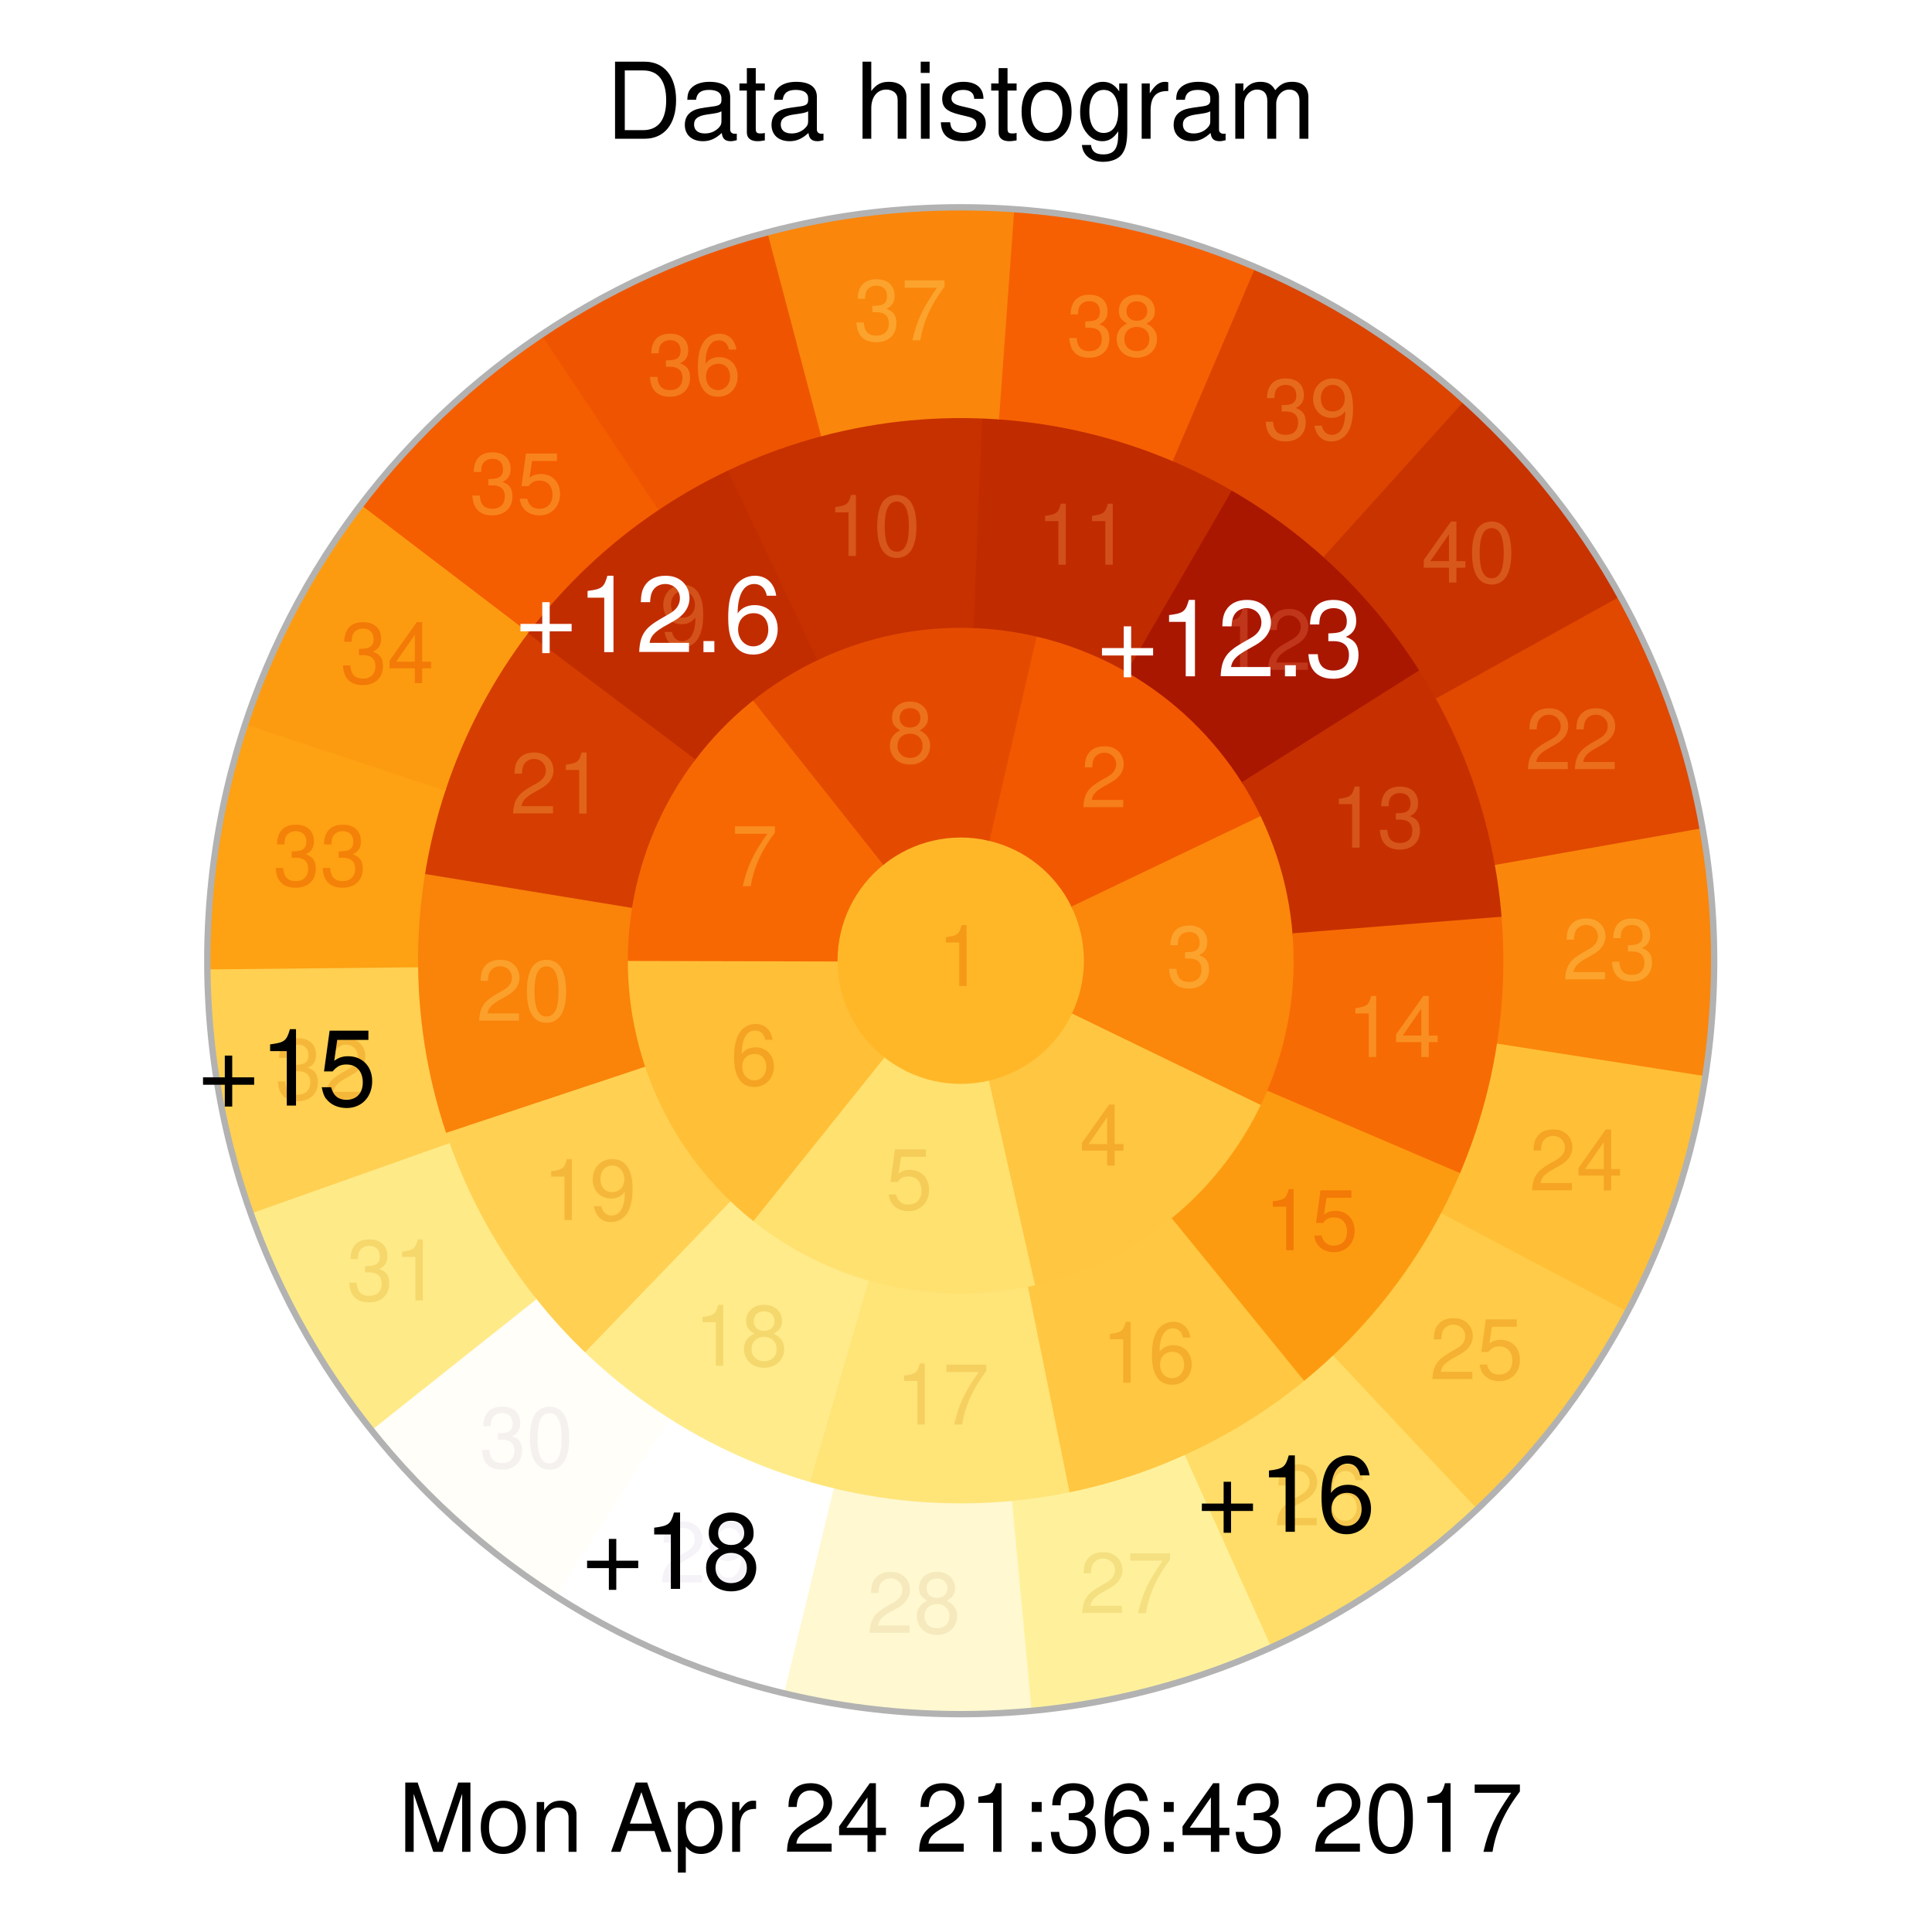
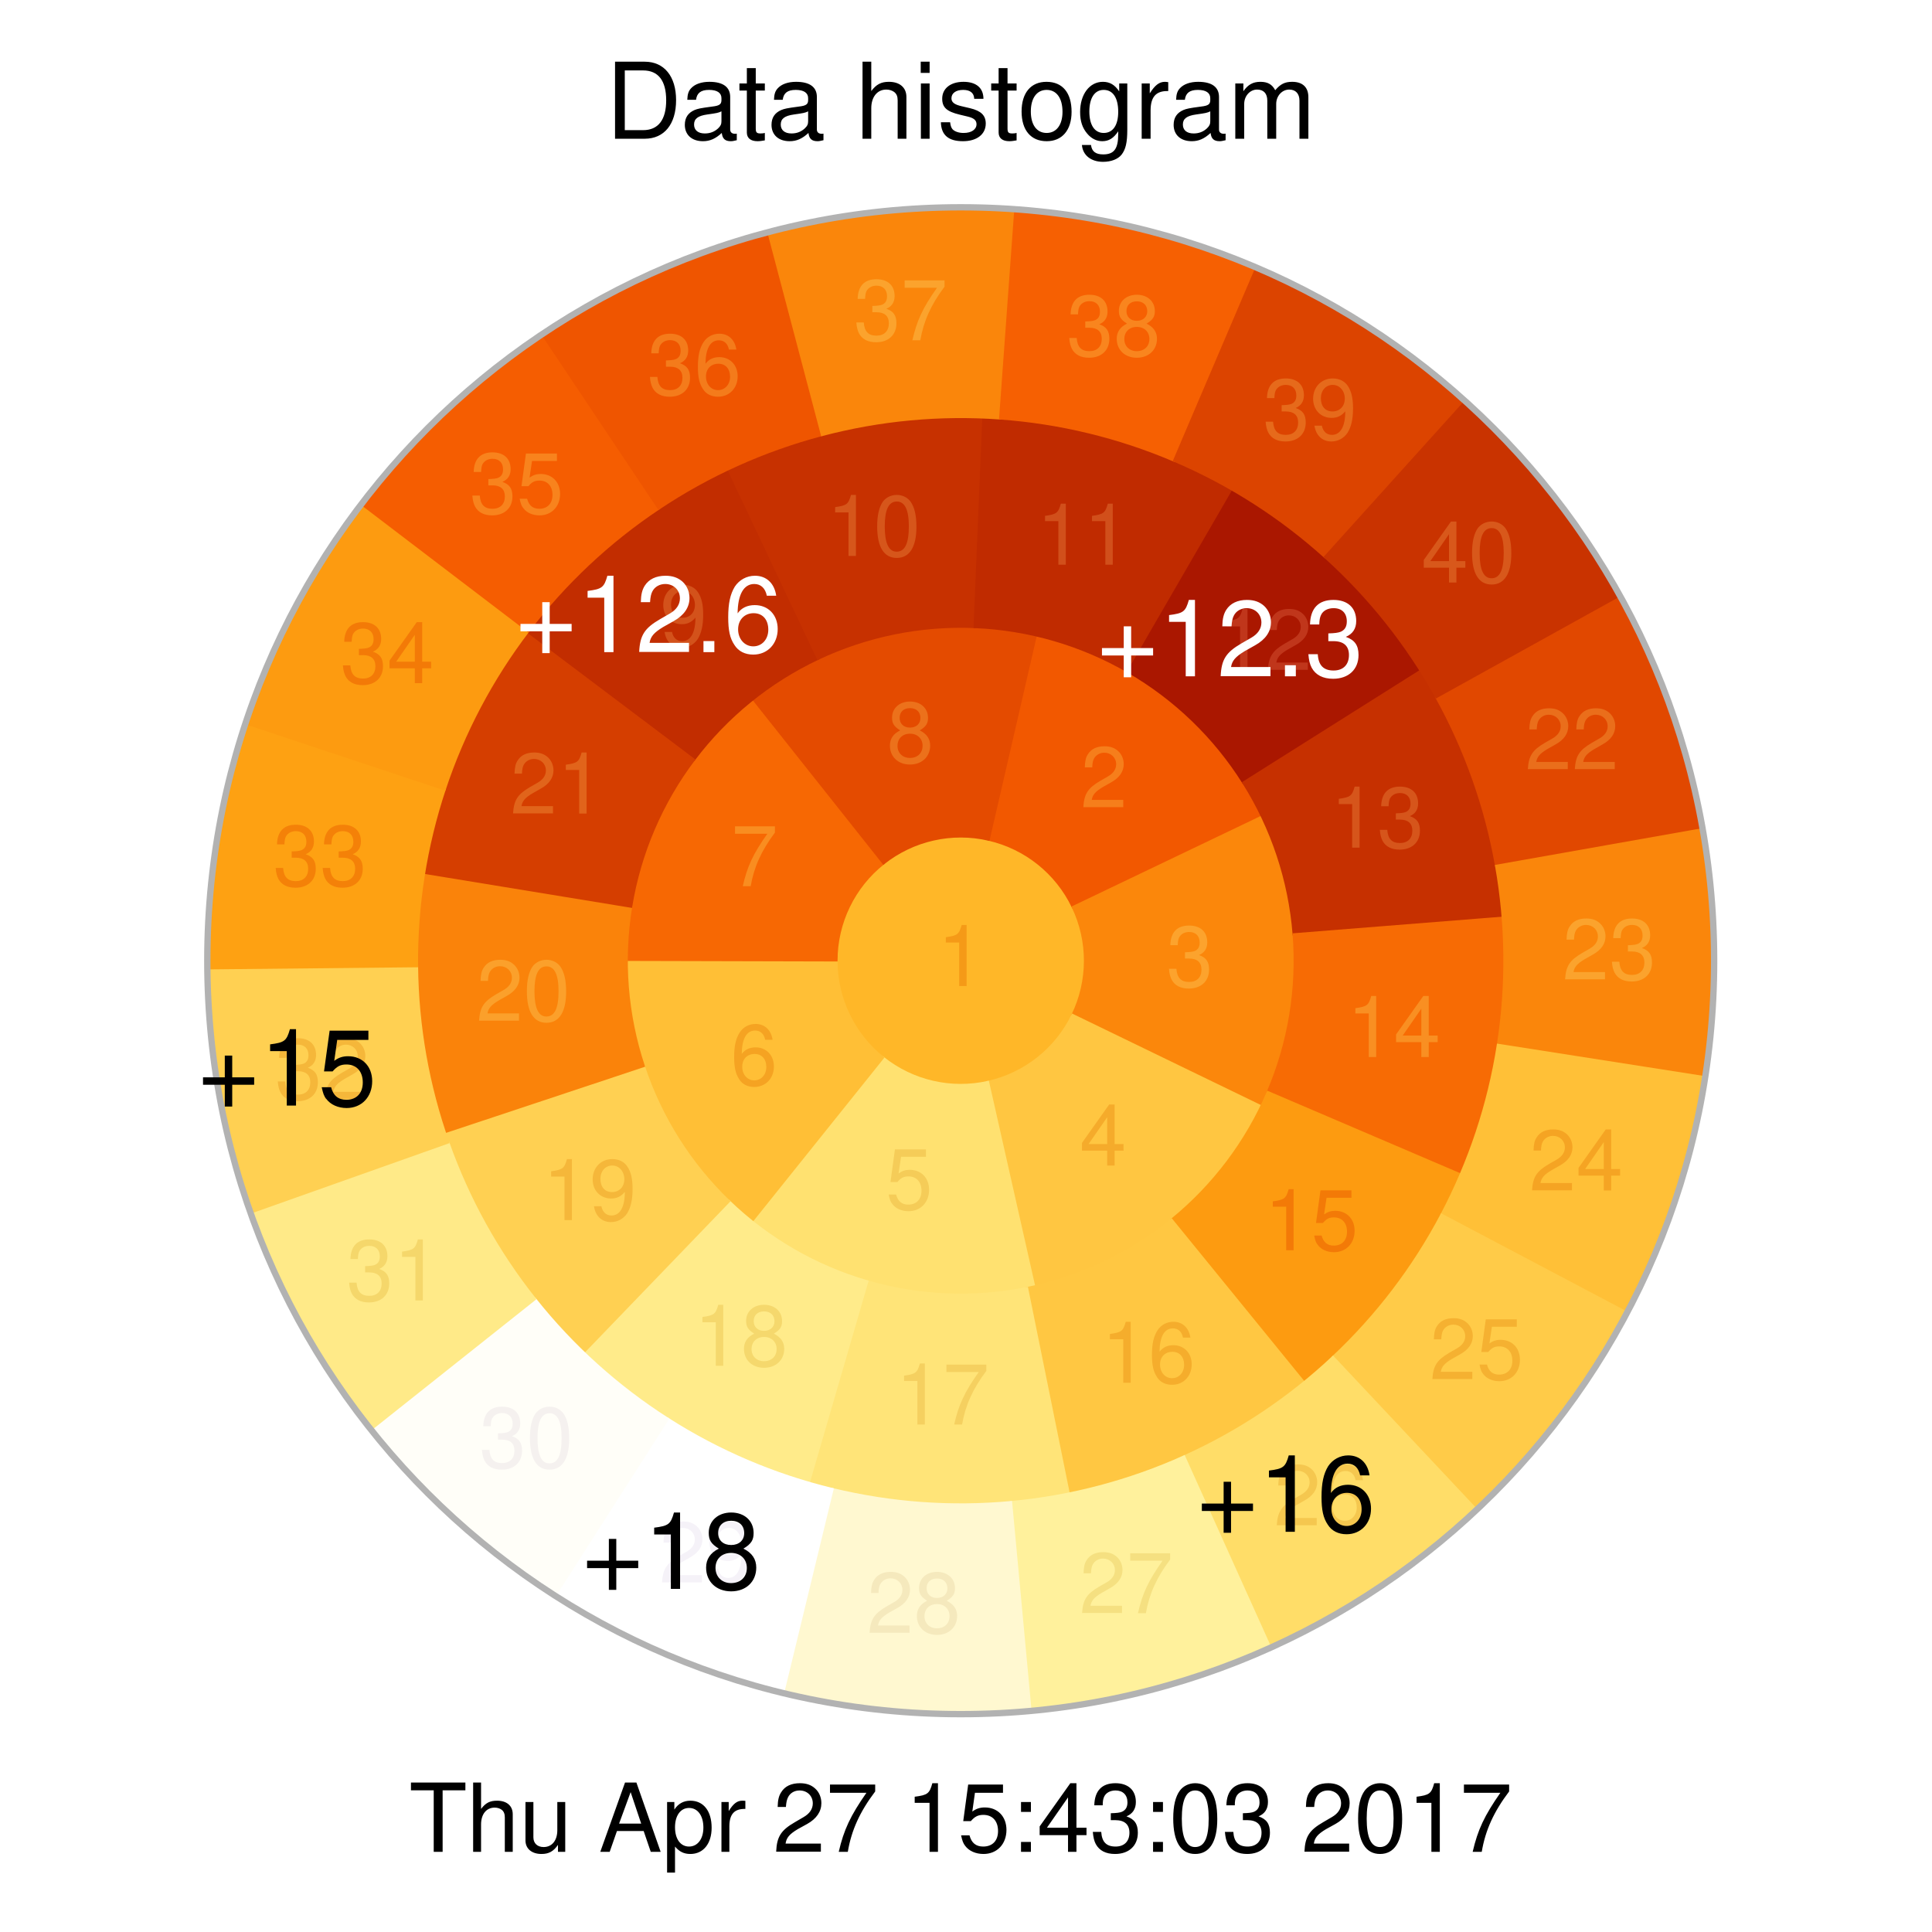
<svg xmlns="http://www.w3.org/2000/svg" x="0" y="0" width="000183" height="000183">
  <polygon points="  0,0  000183,0  000183,000183  0,000183" style="fill: #ffffff;" />
  <g transform="translate(000091, 000091)">
    <g>
      <text x="-29.55" y="-29.23" style=" font-family: Helvetica; font-size: 10.00px; font-weight: 500; text-anchor: middle; fill: #b2b2b2; stroke: #b2b2b2; stroke-linecap: round; stroke-width: 1.00px;">
+12.6
</text>
      <text x="25.53" y="-26.94" style=" font-family: Helvetica; font-size: 10.00px; font-weight: 500; text-anchor: middle; fill: #b2b2b2; stroke: #b2b2b2; stroke-linecap: round; stroke-width: 1.00px;">
+12.3
</text>
      <text x="30.82" y="54.09" style=" font-family: Helvetica; font-size: 10.00px; font-weight: 500; text-anchor: middle; fill: none; stroke: none;">
+16
</text>
      <text x="-27.41" y="59.50" style=" font-family: Helvetica; font-size: 10.00px; font-weight: 500; text-anchor: middle; fill: none; stroke: none;">
+18
</text>
      <text x="-63.79" y="13.72" style=" font-family: Helvetica; font-size: 10.00px; font-weight: 500; text-anchor: middle; fill: none; stroke: none;">
+15
</text>
    </g>
    <g>
      <g>
        <circle cx="0.00" cy="0.00" r="11.768" style=" fill: #ffb728; stroke: #ffb728; stroke-linecap: round; stroke-width: 0.20px;" />
        <path d="M 10.616 -5.08 A 11.768 11.768 0 0 0 2.647 -11.467 L 7.116 -30.823 A 31.634 31.634 0 0 1 28.535 -13.654 Z" style=" fill: #f25800; stroke: #f25800; stroke-linecap: round; stroke-width: 0.20px;" />
        <path d="M 10.59 5.133 A 11.768 11.768 0 0 0 10.616 -5.08 L 28.535 -13.654 A 31.634 31.634 0 0 1 28.467 13.796 Z" style=" fill: #fb870b; stroke: #fb870b; stroke-linecap: round; stroke-width: 0.20px;" />
        <path d="M 2.59 11.48 A 11.768 11.768 0 0 0 10.59 5.133 L 28.467 13.796 A 31.634 31.634 0 0 1 6.962 30.858 Z" style=" fill: #ffc641; stroke: #ffc641; stroke-linecap: round; stroke-width: 0.20px;" />
        <path d="M -7.36 9.182 A 11.768 11.768 0 0 0 2.59 11.48 L 6.962 30.858 A 31.634 31.634 0 0 1 -19.785 24.683 Z" style=" fill: #ffe170; stroke: #ffe170; stroke-linecap: round; stroke-width: 0.20px;" />
        <path d="M -11.768 -0.029 A 11.768 11.768 0 0 0 -7.36 9.182 L -19.785 24.683 A 31.634 31.634 0 0 1 -31.634 -0.079 Z" style=" fill: #ffbf36; stroke: #ffbf36; stroke-linecap: round; stroke-width: 0.20px;" />
        <path d="M -7.314 -9.219 A 11.768 11.768 0 0 0 -11.768 -0.029 L -31.634 -0.079 A 31.634 31.634 0 0 1 -19.662 -24.782 Z" style=" fill: #f76803; stroke: #f76803; stroke-linecap: round; stroke-width: 0.20px;" />
        <path d="M 2.647 -11.467 A 11.768 11.768 0 0 0 -7.314 -9.219 L -19.662 -24.782 A 31.634 31.634 0 0 1 7.116 -30.823 Z" style=" fill: #e44b00; stroke: #e44b00; stroke-linecap: round; stroke-width: 0.20px;" />
        <path d="M -13.523 -28.598 A 31.634 31.634 0 0 0 -25.264 -19.038 L -41.129 -30.993 A 51.499 51.499 0 0 1 -22.015 -46.557 Z" style=" fill: #c22d00; stroke: #c22d00; stroke-linecap: round; stroke-width: 0.20px;" />
        <path d="M 1.316 -31.607 A 31.634 31.634 0 0 0 -13.523 -28.598 L -22.015 -46.557 A 51.499 51.499 0 0 1 2.143 -51.455 Z" style=" fill: #c73100; stroke: #c73100; stroke-linecap: round; stroke-width: 0.20px;" />
        <path d="M 15.854 -27.375 A 31.634 31.634 0 0 0 1.316 -31.607 L 2.143 -51.455 A 51.499 51.499 0 0 1 25.81 -44.565 Z" style=" fill: #c02b00; stroke: #c02b00; stroke-linecap: round; stroke-width: 0.20px;" />
        <path d="M 26.759 -16.871 A 31.634 31.634 0 0 0 15.854 -27.375 L 25.81 -44.565 A 51.499 51.499 0 0 1 43.564 -27.466 Z" style=" fill: #aa1700; stroke: #aa1700; stroke-linecap: round; stroke-width: 0.20px;" />
        <path d="M 31.535 -2.503 A 31.634 31.634 0 0 0 26.759 -16.871 L 43.564 -27.466 A 51.499 51.499 0 0 1 51.338 -4.075 Z" style=" fill: #c63000; stroke: #c63000; stroke-linecap: round; stroke-width: 0.20px;" />
        <path d="M 29.086 12.438 A 31.634 31.634 0 0 0 31.535 -2.503 L 51.338 -4.075 A 51.499 51.499 0 0 1 47.351 20.25 Z" style=" fill: #f76b04; stroke: #f76b04; stroke-linecap: round; stroke-width: 0.20px;" />
        <path d="M 19.974 24.531 A 31.634 31.634 0 0 0 29.086 12.438 L 47.351 20.25 A 51.499 51.499 0 0 1 32.517 39.935 Z" style=" fill: #fd9b10; stroke: #fd9b10; stroke-linecap: round; stroke-width: 0.20px;" />
        <path d="M 6.286 31.003 A 31.634 31.634 0 0 0 19.974 24.531 L 32.517 39.935 A 51.499 51.499 0 0 1 10.233 50.472 Z" style=" fill: #ffc742; stroke: #ffc742; stroke-linecap: round; stroke-width: 0.20px;" />
        <path d="M -8.842 30.373 A 31.634 31.634 0 0 0 6.286 31.003 L 10.233 50.472 A 51.499 51.499 0 0 1 -14.394 49.447 Z" style=" fill: #ffe478; stroke: #ffe478; stroke-linecap: round; stroke-width: 0.20px;" />
        <path d="M -21.944 22.785 A 31.634 31.634 0 0 0 -8.842 30.373 L -14.394 49.447 A 51.499 51.499 0 0 1 -35.725 37.094 Z" style=" fill: #ffeb8a; stroke: #ffeb8a; stroke-linecap: round; stroke-width: 0.20px;" />
        <path d="M -30.019 9.977 A 31.634 31.634 0 0 0 -21.944 22.785 L -35.725 37.094 A 51.499 51.499 0 0 1 -48.871 16.243 Z" style=" fill: #ffd052; stroke: #ffd052; stroke-linecap: round; stroke-width: 0.20px;" />
        <path d="M -31.217 -5.116 A 31.634 31.634 0 0 0 -30.019 9.977 L -48.871 16.243 A 51.499 51.499 0 0 1 -50.821 -8.329 Z" style=" fill: #fa830a; stroke: #fa830a; stroke-linecap: round; stroke-width: 0.20px;" />
        <path d="M -25.264 -19.038 A 31.634 31.634 0 0 0 -31.217 -5.116 L -50.821 -8.329 A 51.499 51.499 0 0 1 -41.129 -30.993 Z" style=" fill: #d53e00; stroke: #d53e00; stroke-linecap: round; stroke-width: 0.20px;" />
        <path d="M 50.709 -8.989 A 51.499 51.499 0 0 0 45.042 -24.967 L 62.417 -34.598 A 71.365 71.365 0 0 1 70.269 -12.457 Z" style=" fill: #e14800; stroke: #e14800; stroke-linecap: round; stroke-width: 0.20px;" />
        <path d="M 50.88 7.963 A 51.499 51.499 0 0 0 50.709 -8.989 L 70.269 -12.457 A 71.365 71.365 0 0 1 70.507 11.034 Z" style=" fill: #fa860b; stroke: #fa860b; stroke-linecap: round; stroke-width: 0.20px;" />
        <path d="M 45.538 24.052 A 51.499 51.499 0 0 0 50.88 7.963 L 70.507 11.034 A 71.365 71.365 0 0 1 63.104 33.33 Z" style=" fill: #ffc037; stroke: #ffc037; stroke-linecap: round; stroke-width: 0.20px;" />
        <path d="M 35.261 37.535 A 51.499 51.499 0 0 0 45.538 24.052 L 63.104 33.33 A 71.365 71.365 0 0 1 48.862 52.014 Z" style=" fill: #ffcb48; stroke: #ffcb48; stroke-linecap: round; stroke-width: 0.20px;" />
        <path d="M 21.163 46.95 A 51.499 51.499 0 0 0 35.261 37.535 L 48.862 52.014 A 71.365 71.365 0 0 1 29.326 65.061 Z" style=" fill: #ffdd68; stroke: #ffdd68; stroke-linecap: round; stroke-width: 0.20px;" />
        <path d="M 4.771 51.278 A 51.499 51.499 0 0 0 21.163 46.95 L 29.326 65.061 A 71.365 71.365 0 0 1 6.612 71.058 Z" style=" fill: #fff19c; stroke: #fff19c; stroke-linecap: round; stroke-width: 0.20px;" />
        <path d="M -12.137 50.049 A 51.499 51.499 0 0 0 4.771 51.278 L 6.612 71.058 A 71.365 71.365 0 0 1 -16.819 69.355 Z" style=" fill: #fff8d0; stroke: #fff8d0; stroke-linecap: round; stroke-width: 0.20px;" />
        <path d="M -27.73 43.396 A 51.499 51.499 0 0 0 -12.137 50.049 L -16.819 69.355 A 71.365 71.365 0 0 1 -38.427 60.136 Z" style=" fill: #ffffff; stroke: #ffffff; stroke-linecap: round; stroke-width: 0.20px;" />
        <path d="M -40.319 32.041 A 51.499 51.499 0 0 0 -27.73 43.396 L -38.427 60.136 A 71.365 71.365 0 0 1 -55.871 44.4 Z" style=" fill: #fffef8; stroke: #fffef8; stroke-linecap: round; stroke-width: 0.20px;" />
        <path d="M -48.538 17.213 A 51.499 51.499 0 0 0 -40.319 32.041 L -55.871 44.4 A 71.365 71.365 0 0 1 -67.261 23.853 Z" style=" fill: #ffea88; stroke: #ffea88; stroke-linecap: round; stroke-width: 0.20px;" />
        <path d="M -51.497 0.52 A 51.499 51.499 0 0 0 -48.538 17.213 L -67.261 23.853 A 71.365 71.365 0 0 1 -71.361 0.721 Z" style=" fill: #ffd052; stroke: #ffd052; stroke-linecap: round; stroke-width: 0.20px;" />
        <path d="M -48.876 -16.229 A 51.499 51.499 0 0 0 -51.497 0.52 L -71.361 0.721 A 71.365 71.365 0 0 1 -67.729 -22.489 Z" style=" fill: #fea112; stroke: #fea112; stroke-linecap: round; stroke-width: 0.20px;" />
        <path d="M -40.958 -31.219 A 51.499 51.499 0 0 0 -48.876 -16.229 L -67.729 -22.489 A 71.365 71.365 0 0 1 -56.757 -43.262 Z" style=" fill: #fd9b10; stroke: #fd9b10; stroke-linecap: round; stroke-width: 0.20px;" />
        <path d="M -28.602 -42.827 A 51.499 51.499 0 0 0 -40.958 -31.219 L -56.757 -43.262 A 71.365 71.365 0 0 1 -39.635 -59.347 Z" style=" fill: #f55d01; stroke: #f55d01; stroke-linecap: round; stroke-width: 0.20px;" />
        <path d="M -13.146 -49.793 A 51.499 51.499 0 0 0 -28.602 -42.827 L -39.635 -59.347 A 71.365 71.365 0 0 1 -18.217 -69.001 Z" style=" fill: #ef5500; stroke: #ef5500; stroke-linecap: round; stroke-width: 0.20px;" />
        <path d="M 3.734 -51.364 A 51.499 51.499 0 0 0 -13.146 -49.793 L -18.217 -69.001 A 71.365 71.365 0 0 1 5.174 -71.177 Z" style=" fill: #fa860b; stroke: #fa860b; stroke-linecap: round; stroke-width: 0.20px;" />
        <path d="M 20.209 -47.368 A 51.499 51.499 0 0 0 3.734 -51.364 L 5.174 -71.177 A 71.365 71.365 0 0 1 28.005 -65.64 Z" style=" fill: #f66002; stroke: #f66002; stroke-linecap: round; stroke-width: 0.20px;" />
        <path d="M 34.495 -38.24 A 51.499 51.499 0 0 0 20.209 -47.368 L 28.005 -65.64 A 71.365 71.365 0 0 1 47.801 -52.991 Z" style=" fill: #dc4400; stroke: #dc4400; stroke-linecap: round; stroke-width: 0.20px;" />
        <path d="M 45.042 -24.967 A 51.499 51.499 0 0 0 34.495 -38.24 L 47.801 -52.991 A 71.365 71.365 0 0 1 62.417 -34.598 Z" style=" fill: #c93300; stroke: #c93300; stroke-linecap: round; stroke-width: 0.20px;" />
      </g>
      <g>
        <text x="0.00" y="2.40" style=" font-family: Helvetica; font-size: 8.00px; font-weight: 500; text-anchor: middle; fill: #f59a17; stroke: none;">
1
</text>
        <text x="13.57" y="-14.53" style=" font-family: Helvetica; font-size: 8.00px; font-weight: 500; text-anchor: middle; fill: #f67e1b; stroke: none;">
2
</text>
        <text x="21.70" y="2.45" style=" font-family: Helvetica; font-size: 8.00px; font-weight: 500; text-anchor: middle; fill: #fca32d; stroke: none;">
3
</text>
        <text x="13.49" y="19.40" style=" font-family: Helvetica; font-size: 8.00px; font-weight: 500; text-anchor: middle; fill: #f5ab2b; stroke: none;">
4
</text>
        <text x="-4.88" y="23.54" style=" font-family: Helvetica; font-size: 8.00px; font-weight: 500; text-anchor: middle; fill: #f5cc58; stroke: none;">
5
</text>
        <text x="-19.58" y="11.77" style=" font-family: Helvetica; font-size: 8.00px; font-weight: 500; text-anchor: middle; fill: #f5a322; stroke: none;">
6
</text>
        <text x="-19.53" y="-7.06" style=" font-family: Helvetica; font-size: 8.00px; font-weight: 500; text-anchor: middle; fill: #f98d20; stroke: none;">
7
</text>
        <text x="-4.78" y="-18.77" style=" font-family: Helvetica; font-size: 8.00px; font-weight: 500; text-anchor: middle; fill: #ec711b; stroke: none;">
8
</text>
        <text x="-26.25" y="-29.83" style=" font-family: Helvetica; font-size: 8.00px; font-weight: 500; text-anchor: middle; fill: #d3521b; stroke: none;">
9
</text>
        <text x="-8.26" y="-38.34" style=" font-family: Helvetica; font-size: 8.00px; font-weight: 500; text-anchor: middle; fill: #d6561b; stroke: none;">
10
</text>
        <text x="11.62" y="-37.51" style=" font-family: Helvetica; font-size: 8.00px; font-weight: 500; text-anchor: middle; fill: #d14f1b; stroke: none;">
11
</text>
        <text x="28.83" y="-27.54" style=" font-family: Helvetica; font-size: 8.00px; font-weight: 500; text-anchor: middle; fill: #c0361b; stroke: none;">
12
</text>
        <text x="39.45" y="-10.71" style=" font-family: Helvetica; font-size: 8.00px; font-weight: 500; text-anchor: middle; fill: #d6551b; stroke: none;">
13
</text>
        <text x="41.02" y="9.12" style=" font-family: Helvetica; font-size: 8.00px; font-weight: 500; text-anchor: middle; fill: #f98f22; stroke: none;">
14
</text>
        <text x="33.20" y="27.42" style=" font-family: Helvetica; font-size: 8.00px; font-weight: 500; text-anchor: middle; fill: #f37a07; stroke: none;">
15
</text>
        <text x="17.77" y="39.98" style=" font-family: Helvetica; font-size: 8.00px; font-weight: 500; text-anchor: middle; fill: #f5ad2c; stroke: none;">
16
</text>
        <text x="-1.73" y="43.93" style=" font-family: Helvetica; font-size: 8.00px; font-weight: 500; text-anchor: middle; fill: #f5d060; stroke: none;">
17
</text>
        <text x="-20.83" y="38.37" style=" font-family: Helvetica; font-size: 8.00px; font-weight: 500; text-anchor: middle; fill: #f5d86d; stroke: none;">
18
</text>
        <text x="-35.16" y="24.57" style=" font-family: Helvetica; font-size: 8.00px; font-weight: 500; text-anchor: middle; fill: #f5b73a; stroke: none;">
19
</text>
        <text x="-41.44" y="5.69" style=" font-family: Helvetica; font-size: 8.00px; font-weight: 500; text-anchor: middle; fill: #fba02b; stroke: none;">
20
</text>
        <text x="-38.22" y="-13.94" style=" font-family: Helvetica; font-size: 8.00px; font-weight: 500; text-anchor: middle; fill: #e1641b; stroke: none;">
21
</text>
        <text x="57.90" y="-18.13" style=" font-family: Helvetica; font-size: 8.00px; font-weight: 500; text-anchor: middle; fill: #ea6e1b; stroke: none;">
22
</text>
        <text x="61.43" y="1.78" style=" font-family: Helvetica; font-size: 8.00px; font-weight: 500; text-anchor: middle; fill: #fba32d; stroke: none;">
23
</text>
        <text x="58.30" y="21.76" style=" font-family: Helvetica; font-size: 8.00px; font-weight: 500; text-anchor: middle; fill: #f5a423; stroke: none;">
24
</text>
        <text x="48.86" y="39.64" style=" font-family: Helvetica; font-size: 8.00px; font-weight: 500; text-anchor: middle; fill: #f5b131; stroke: none;">
25
</text>
        <text x="34.12" y="53.49" style=" font-family: Helvetica; font-size: 8.00px; font-weight: 500; text-anchor: middle; fill: #f5c74f; stroke: none;">
26
</text>
        <text x="15.68" y="61.80" style=" font-family: Helvetica; font-size: 8.00px; font-weight: 500; text-anchor: middle; fill: #f5e081; stroke: none;">
27
</text>
        <text x="-4.45" y="63.67" style=" font-family: Helvetica; font-size: 8.00px; font-weight: 500; text-anchor: middle; fill: #f5e9bd; stroke: none;">
28
</text>
        <text x="-24.11" y="58.90" style=" font-family: Helvetica; font-size: 8.00px; font-weight: 500; text-anchor: middle; fill: #f5f2f8; stroke: none;">
29
</text>
        <text x="-41.15" y="48.02" style=" font-family: Helvetica; font-size: 8.00px; font-weight: 500; text-anchor: middle; fill: #f5f1ef; stroke: none;">
30
</text>
        <text x="-53.73" y="32.18" style=" font-family: Helvetica; font-size: 8.00px; font-weight: 500; text-anchor: middle; fill: #f5d76b; stroke: none;">
31
</text>
        <text x="-60.49" y="13.12" style=" font-family: Helvetica; font-size: 8.00px; font-weight: 500; text-anchor: middle; fill: #f5b73a; stroke: none;">
32
</text>
        <text x="-60.69" y="-7.10" style=" font-family: Helvetica; font-size: 8.00px; font-weight: 500; text-anchor: middle; fill: #f48108; stroke: none;">
33
</text>
        <text x="-54.32" y="-26.29" style=" font-family: Helvetica; font-size: 8.00px; font-weight: 500; text-anchor: middle; fill: #f37a07; stroke: none;">
34
</text>
        <text x="-42.06" y="-42.37" style=" font-family: Helvetica; font-size: 8.00px; font-weight: 500; text-anchor: middle; fill: #f8831d; stroke: none;">
35
</text>
        <text x="-25.24" y="-53.61" style=" font-family: Helvetica; font-size: 8.00px; font-weight: 500; text-anchor: middle; fill: #f47b1b; stroke: none;">
36
</text>
        <text x="-5.69" y="-58.77" style=" font-family: Helvetica; font-size: 8.00px; font-weight: 500; text-anchor: middle; fill: #fba32d; stroke: none;">
37
</text>
        <text x="14.48" y="-57.30" style=" font-family: Helvetica; font-size: 8.00px; font-weight: 500; text-anchor: middle; fill: #f9851e; stroke: none;">
38
</text>
        <text x="33.08" y="-49.37" style=" font-family: Helvetica; font-size: 8.00px; font-weight: 500; text-anchor: middle; fill: #e66a1b; stroke: none;">
39
</text>
        <text x="48.09" y="-35.82" style=" font-family: Helvetica; font-size: 8.00px; font-weight: 500; text-anchor: middle; fill: #d8581b; stroke: none;">
40
</text>
      </g>
      <circle cx="0.00" cy="0.00" r="71.365" style=" fill: none; stroke: #b2b2b2; stroke-linecap: round; stroke-width: 0.60px;" />
    </g>
    <g>
      <text x="-29.55" y="-29.23" style=" font-family: Helvetica; font-size: 10.00px; font-weight: 500; text-anchor: middle; fill: #ffffff; stroke: none;">
+12.6
</text>
      <text x="25.53" y="-26.94" style=" font-family: Helvetica; font-size: 10.00px; font-weight: 500; text-anchor: middle; fill: #ffffff; stroke: none;">
+12.3
</text>
      <text x="30.82" y="54.09" style=" font-family: Helvetica; font-size: 10.00px; font-weight: 500; text-anchor: middle; fill: #000000; stroke: none;">
+16
</text>
      <text x="-27.41" y="59.50" style=" font-family: Helvetica; font-size: 10.00px; font-weight: 500; text-anchor: middle; fill: #000000; stroke: none;">
+18
</text>
      <text x="-63.79" y="13.72" style=" font-family: Helvetica; font-size: 10.00px; font-weight: 500; text-anchor: middle; fill: #000000; stroke: none;">
+15
</text>
    </g>
    <text x="0.00" y="-77.86" style=" font-family: Helvetica; font-size: 10.00px; font-weight: 500; text-anchor: middle; fill: #000000; stroke: none;">
Data histogram
</text>
    <text x="0.00" y="84.41" style=" font-family: Helvetica; font-size: 9.00px; font-weight: 500; text-anchor: middle; fill: #000000; stroke: none;">
- Mon Apr 24 21:36:43 2017
+ Thu Apr 27 15:43:03 2017
</text>
  </g>
</svg>
